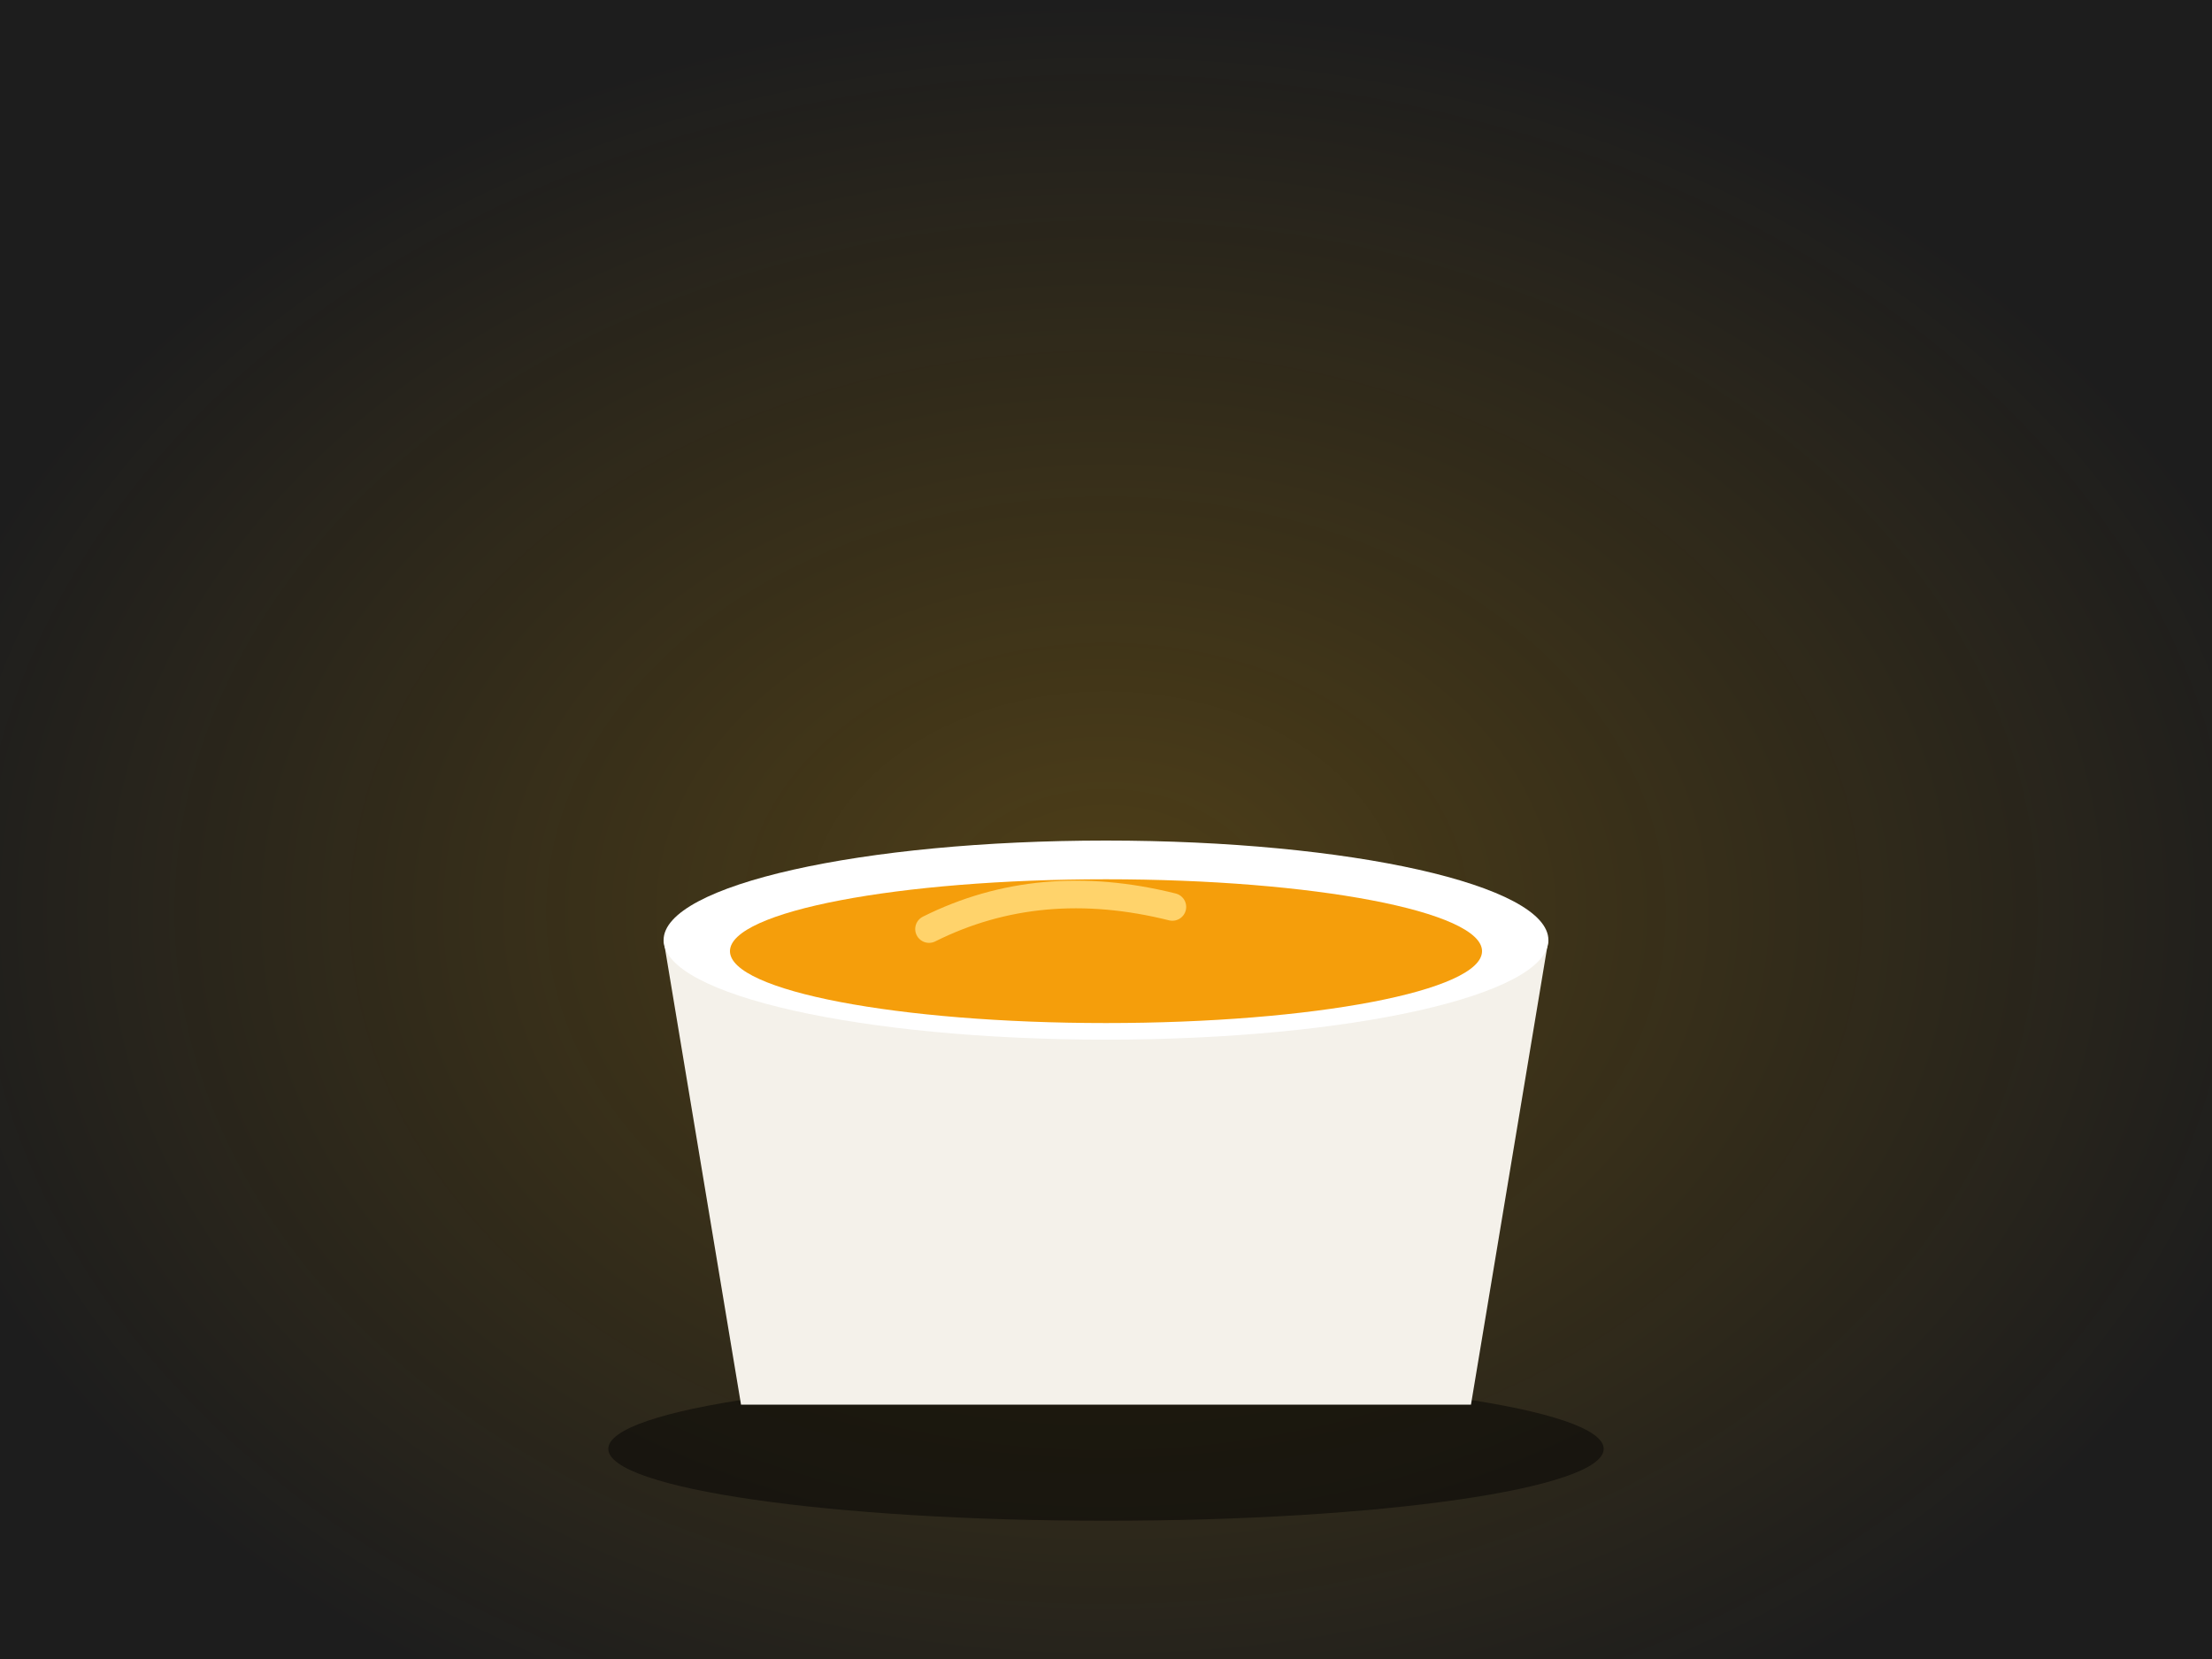
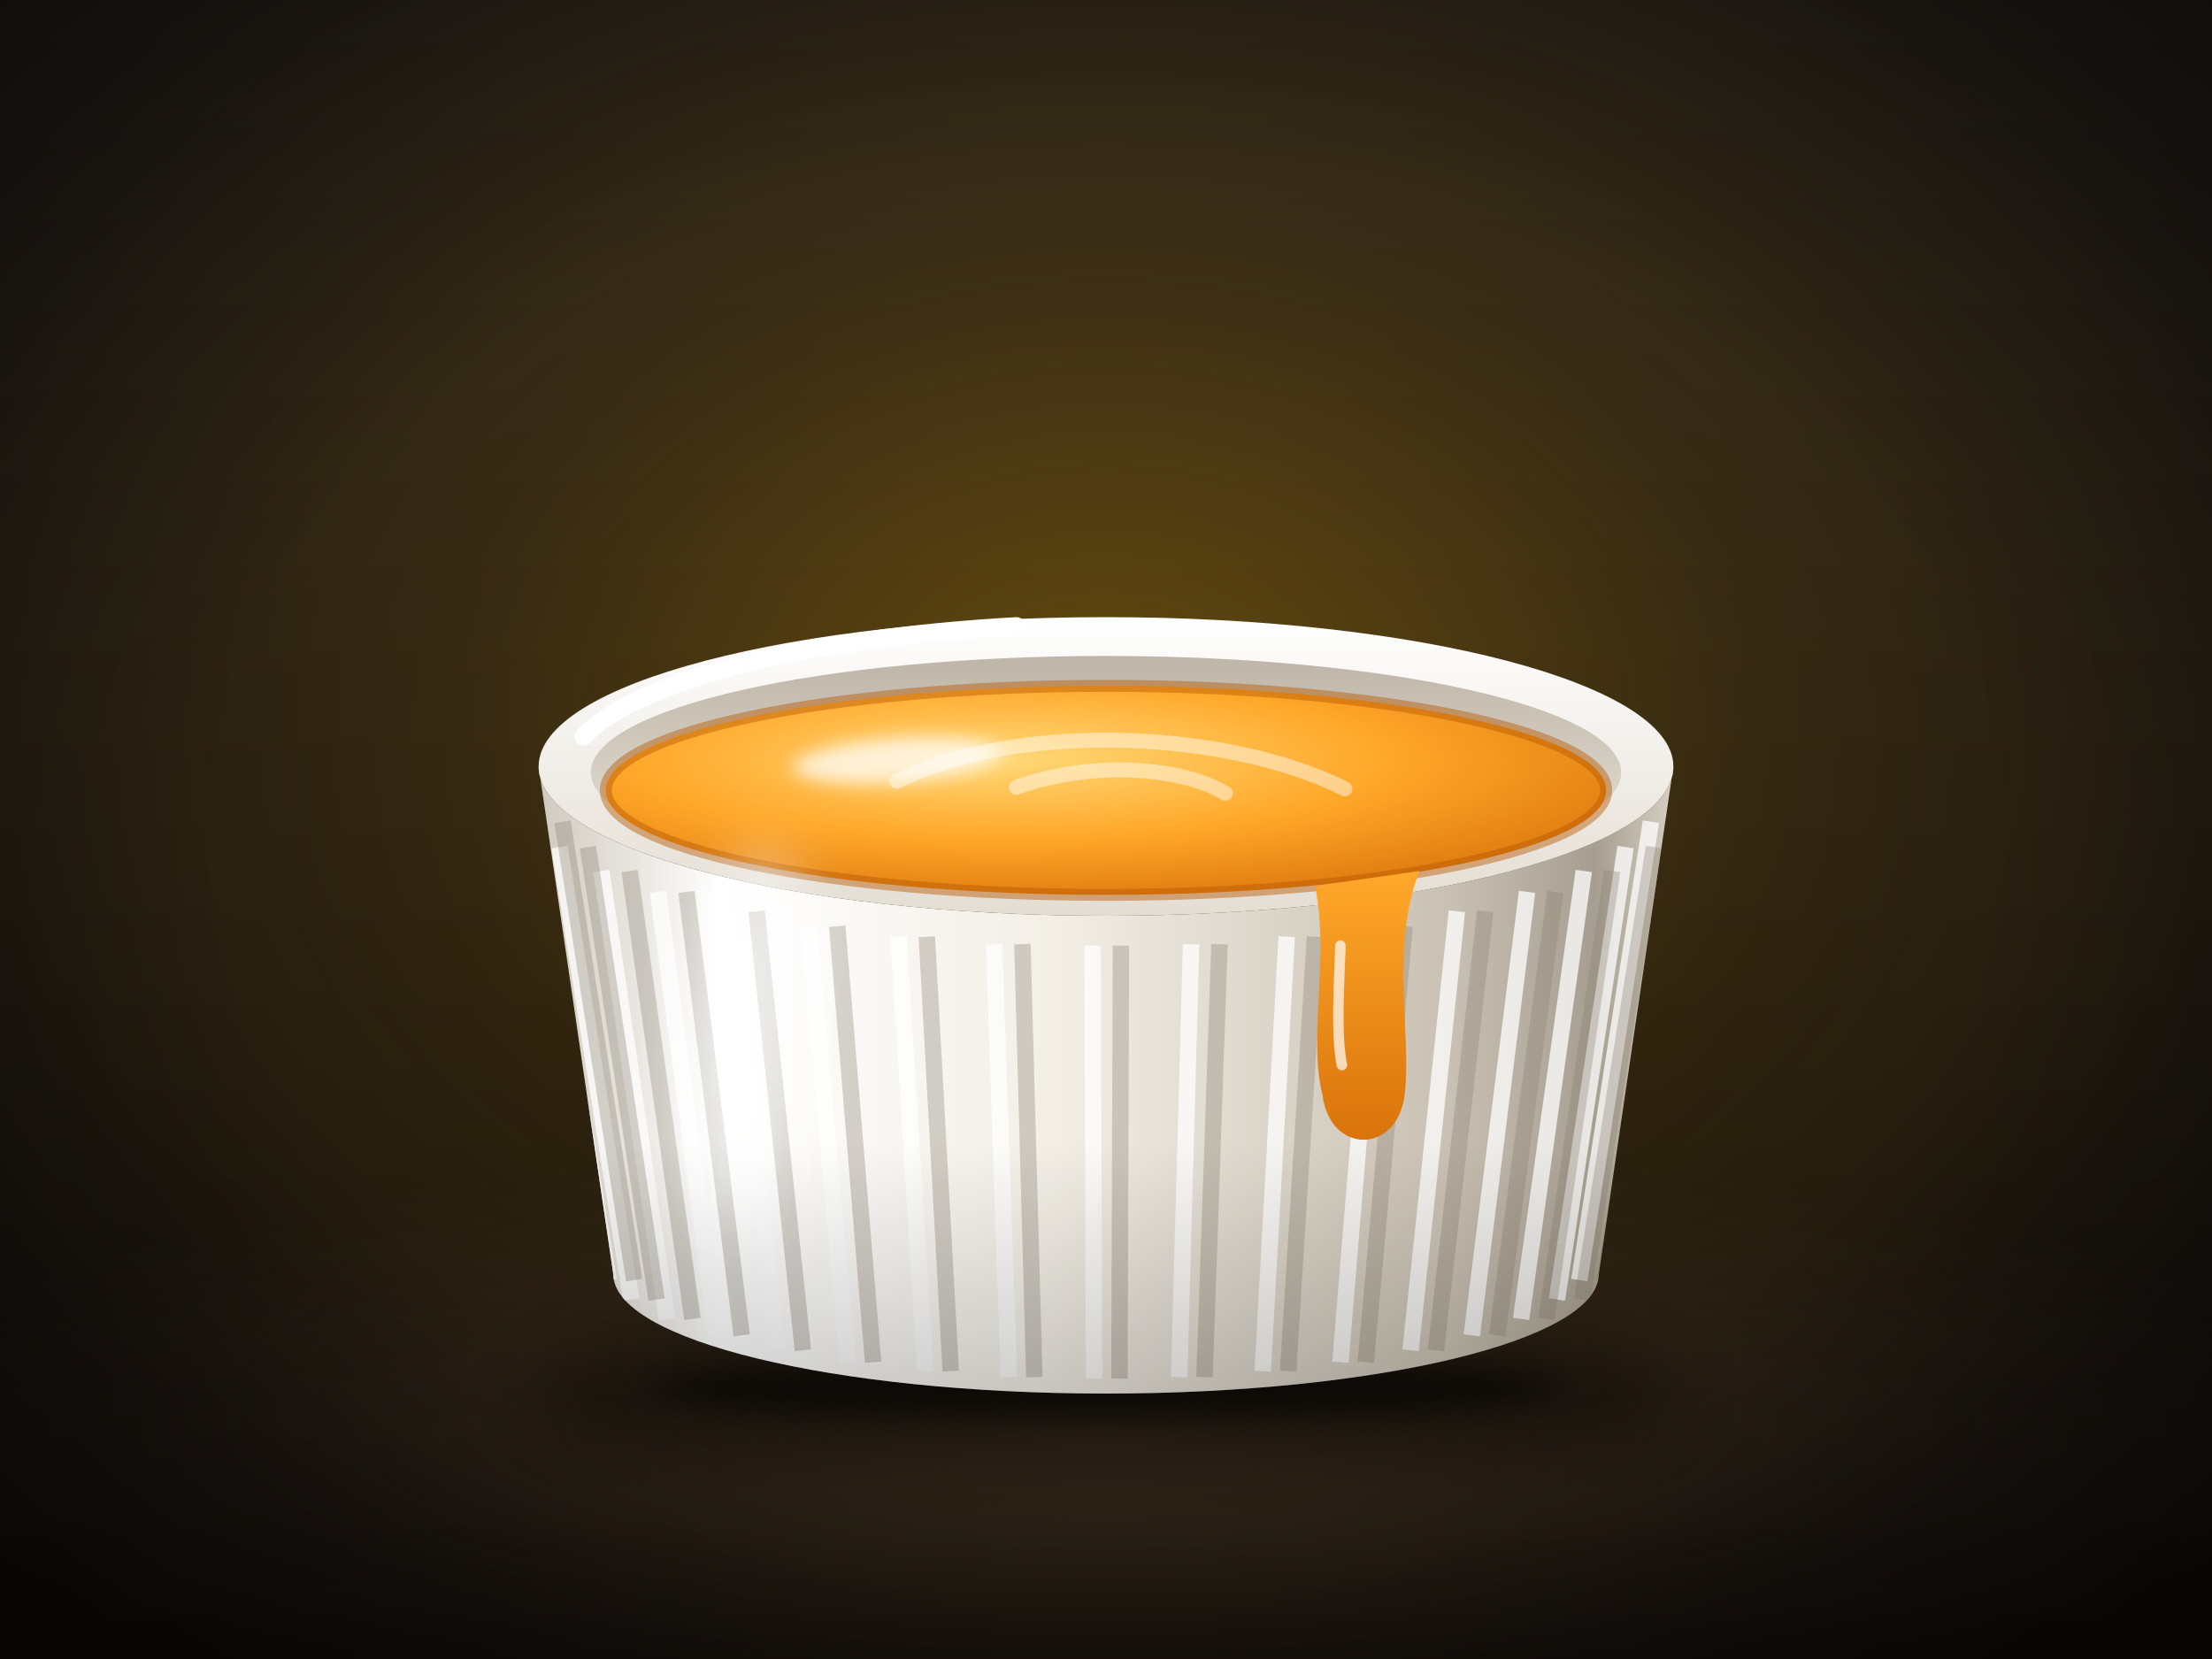
<svg xmlns="http://www.w3.org/2000/svg" viewBox="0 0 400 300" role="img" aria-label="Ilustração de pote de cheddar">
  <defs>
-     <radialGradient id="glow" cx="50%" cy="55%" r="55%">
-       <stop offset="0" stop-color="#ffb703" stop-opacity=".22" />
+     <linearGradient id="g1" x1="0" y1="0" x2="0" y2="1">
+       <stop offset="0" stop-color="#26201b" />
+       <stop offset="1" stop-color="#110d0a" />
+     </linearGradient>
+     <radialGradient id="r2" cx="0.5" cy="0.44" r="0.6">
+       <stop offset="0" stop-color="#ffb703" stop-opacity="0.32" />
+       <stop offset="0.5" stop-color="#ffb703" stop-opacity="0.1" />
      <stop offset="1" stop-color="#ffb703" stop-opacity="0" />
    </radialGradient>
+     <radialGradient id="r3" cx="0.5" cy="0.5" r="0.5">
+       <stop offset="0" stop-color="#5a4636" stop-opacity="0.55" />
+       <stop offset="0.6" stop-color="#3a2d23" stop-opacity="0.25" />
+       <stop offset="1" stop-color="#3a2d23" stop-opacity="0" />
+     </radialGradient>
+     <radialGradient id="r4" cx="0.5" cy="0.5" r="0.72">
+       <stop offset="0.55" stop-color="#000" stop-opacity="0" />
+       <stop offset="1" stop-color="#000" stop-opacity="0.6" />
+     </radialGradient>
+     <filter id="f5" x="-60%" y="-60%" width="220%" height="220%">
+       <feGaussianBlur stdDeviation="7" />
+     </filter>
+     <filter id="f6" x="-60%" y="-60%" width="220%" height="220%">
+       <feGaussianBlur stdDeviation="2.5" />
+     </filter>
+     <linearGradient id="g7" x1="0" y1="0" x2="1" y2="0">
+       <stop offset="0" stop-color="#cfc9be" />
+       <stop offset="0.16" stop-color="#ffffff" />
+       <stop offset="0.45" stop-color="#f3efe7" />
+       <stop offset="0.8" stop-color="#c9c1b3" />
+       <stop offset="0.93" stop-color="#a69e90" />
+       <stop offset="1" stop-color="#d6cfc3" />
+     </linearGradient>
+     <clipPath id="c8">
+       <path d="M-38,-42 L-33,-8 A33,8 0 0 0 33,-8 L38,-42 A38,10 0 0 1 -38,-42 Z" />
+     </clipPath>
+     <linearGradient id="g9" x1="0" y1="0" x2="0" y2="1">
+       <stop offset="0" stop-color="#000" stop-opacity="0" />
+       <stop offset="0.6" stop-color="#000" stop-opacity="0" />
+       <stop offset="1" stop-color="#000" stop-opacity="0.18" />
+     </linearGradient>
+     <linearGradient id="g10" x1="0" y1="0" x2="0" y2="1">
+       <stop offset="0" stop-color="#ffffff" />
+       <stop offset="1" stop-color="#e3ddd2" />
+     </linearGradient>
+     <linearGradient id="g11" x1="0" y1="0" x2="0" y2="1">
+       <stop offset="0" stop-color="#bdb5a7" />
+       <stop offset="1" stop-color="#efe9df" />
+     </linearGradient>
+     <radialGradient id="r12" cx="0.4" cy="0.35" r="0.75">
+       <stop offset="0" stop-color="#ffd877" />
+       <stop offset="0.5" stop-color="#ffa82a" />
+       <stop offset="1" stop-color="#d9730a" />
+     </radialGradient>
+     <filter id="f13" x="-60%" y="-60%" width="220%" height="220%">
+       <feGaussianBlur stdDeviation="0.6" />
+     </filter>
+     <filter id="f14" x="-60%" y="-60%" width="220%" height="220%">
+       <feGaussianBlur stdDeviation="2" />
+     </filter>
+     <linearGradient id="g15" x1="0" y1="0" x2="0" y2="1">
+       <stop offset="0" stop-color="#ffa82a" />
+       <stop offset="1" stop-color="#d9730a" />
+     </linearGradient>
  </defs>
-   <rect width="400" height="300" fill="#1d1d1d" />
-   <rect width="400" height="300" fill="url(#glow)" />
-   <ellipse cx="200" cy="262" rx="90" ry="13" fill="#000" opacity=".45" />
-   <path d="M120,170 h160 l-14,84 h-132z" fill="#f4f1ea" />
-   <ellipse cx="200" cy="170" rx="80" ry="18" fill="#ffffff" />
-   <ellipse cx="200" cy="172" rx="68" ry="13" fill="#f59e0b" />
-   <path d="M168,168 q20,-10 44,-4" stroke="#ffd36b" stroke-width="5" fill="none" stroke-linecap="round" />
+   <rect width="400" height="300" fill="url(#g1)" />
+   <rect width="400" height="300" fill="url(#r2)" />
+   <ellipse cx="200" cy="258" rx="230" ry="52" fill="url(#r3)" />
+   <rect width="400" height="300" fill="url(#r4)" />
+   <ellipse cx="200" cy="252" rx="105" ry="15" fill="#000" opacity="0.5" filter="url(#f5)" />
+   <ellipse cx="200" cy="251" rx="82" ry="5.5" fill="#000" opacity="0.55" filter="url(#f6)" />
+   <g transform="translate(200,252) scale(2.7)">
+     <path d="M-38,-42 L-33,-8 A33,8 0 0 0 33,-8 L38,-42 A38,10 0 0 1 -38,-42 Z" fill="url(#g7)" />
+     <g clip-path="url(#c8)">
+       <path d="M-38.3,-38.3 L-33.3,-7.6 M-36.6,-36.6 L-31.8,-6.3 M-33.8,-35 L-29.4,-5 M-30,-33.6 L-26.1,-3.9 M-25.3,-32.3 L-22,-2.9 M-19.9,-31.3 L-17.3,-2.1 M-13.9,-30.6 L-12.1,-1.5 M-7.5,-30.1 L-6.5,-1.1 M-0.9,-30 L-0.8,-1 M5.7,-30.1 L4.9,-1.1 M12.1,-30.6 L10.5,-1.5 M18.1,-31.3 L15.7,-2.1 M23.5,-32.3 L20.4,-2.9 M28.2,-33.6 L24.5,-3.9 M32,-35 L27.8,-5 M34.8,-36.6 L30.2,-6.3 M36.5,-38.3 L31.7,-7.6 " stroke="#fff" stroke-opacity=".75" stroke-width="1.1" />
+       <path d="M-36.4,-38.3 L-31.6,-7.6 M-34.7,-36.6 L-30.1,-6.3 M-31.9,-35 L-27.7,-5 M-28.1,-33.6 L-24.4,-3.9 M-23.4,-32.3 L-20.3,-2.9 M-18,-31.3 L-15.6,-2.1 M-12,-30.6 L-10.4,-1.5 M-5.6,-30.1 L-4.8,-1.1 M1,-30 L0.9,-1 M7.6,-30.1 L6.6,-1.1 M14,-30.6 L12.2,-1.5 M20,-31.3 L17.4,-2.1 M25.4,-32.3 L22.1,-2.9 M30.1,-33.6 L26.2,-3.9 M33.9,-35 L29.5,-5 M36.7,-36.6 L31.9,-6.3 M38.4,-38.3 L33.4,-7.6 " stroke="#8a8173" stroke-opacity=".35" stroke-width="1.1" />
+       <rect x="-38" y="-42" width="76" height="42" fill="url(#g9)" />
+     </g>
+     <ellipse cx="0" cy="-42" rx="38" ry="10" fill="url(#g10)" />
+     <ellipse cx="0" cy="-41.6" rx="34.5" ry="7.8" fill="url(#g11)" />
+     <ellipse cx="0" cy="-40.4" rx="33.5" ry="7" fill="url(#r12)" />
+     <ellipse cx="0" cy="-40.4" rx="33.5" ry="7" fill="none" stroke="#b65800" stroke-opacity=".45" stroke-width=".8" />
+     <path d="M-14,-41 C-6,-45 8,-44.5 16,-40.5 M-6,-40.6 C-1,-42.4 5,-42 8,-40.2" stroke="#fff" stroke-opacity=".45" stroke-width="1" fill="none" stroke-linecap="round" />
+     <ellipse cx="-14" cy="-42.4" rx="7" ry="1.5" fill="#ffffff" opacity="0.75" filter="url(#f13)" transform="rotate(-4 -14 -42.4)" />
+     <path d="M-35,-44 A38,10 0 0 1 -6,-51.4" stroke="#fff" stroke-width="1.2" fill="none" stroke-linecap="round" />
+     <ellipse cx="-24" cy="-24" rx="4" ry="12" fill="#ffffff" opacity="0.55" filter="url(#f14)" transform="rotate(6 -24 -24)" />
+     <path d="M14,-34 C15,-29 13.5,-24 14.5,-20 C15,-16 19.5,-16 20,-20 C20.5,-24 19,-30 21,-35 Z" fill="url(#g15)" />
+     <path d="M15.7,-30 C15.6,-27 15.4,-24 15.8,-22" stroke="#fff" stroke-opacity=".7" stroke-width=".7" fill="none" stroke-linecap="round" />
+   </g>
</svg>
